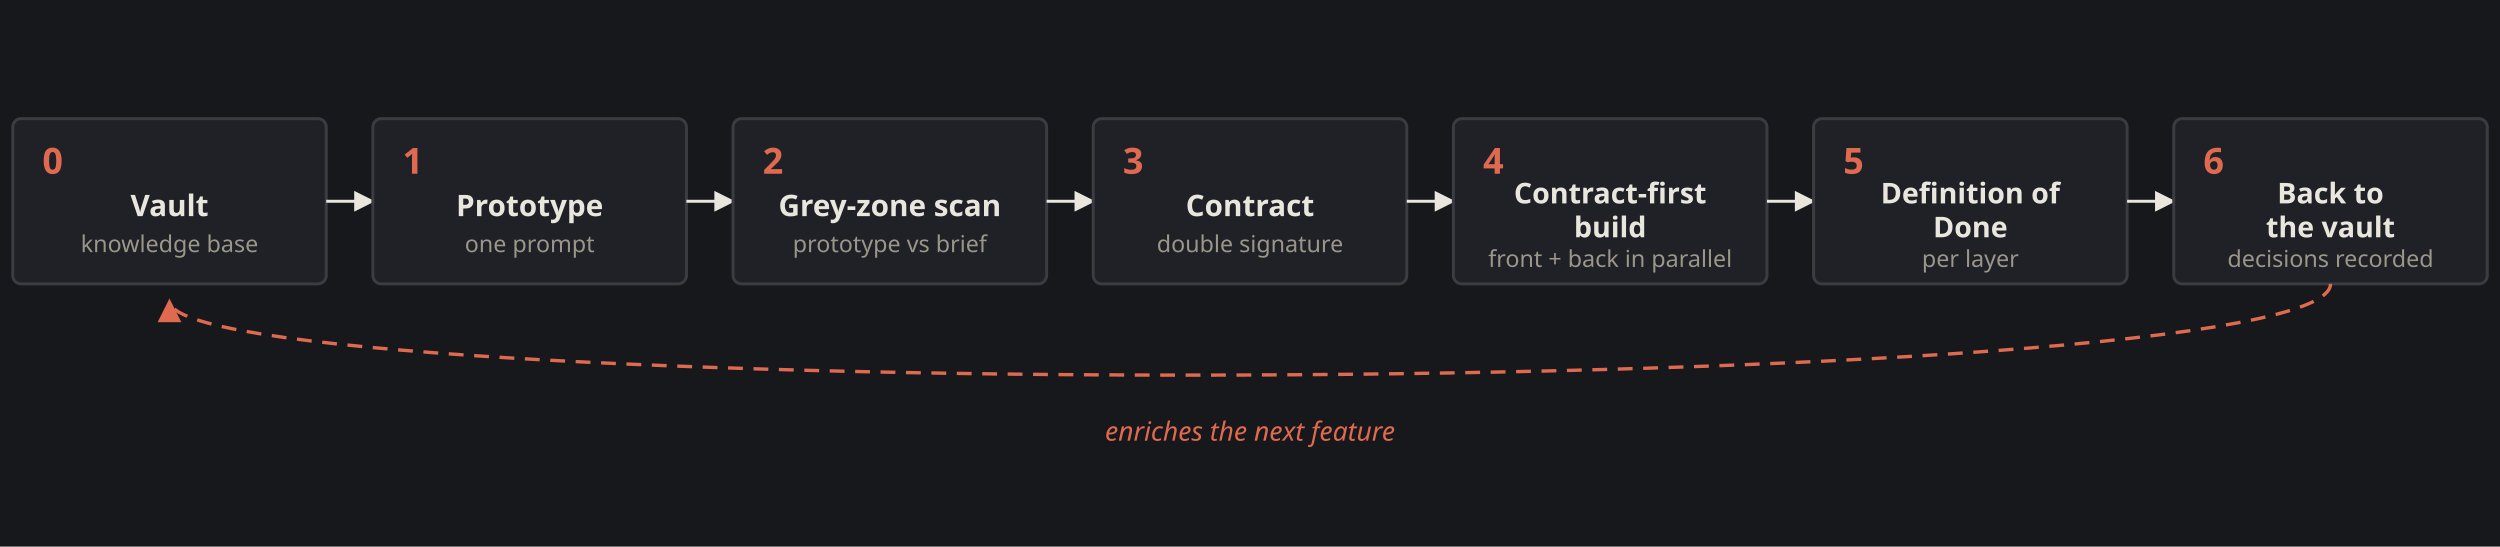
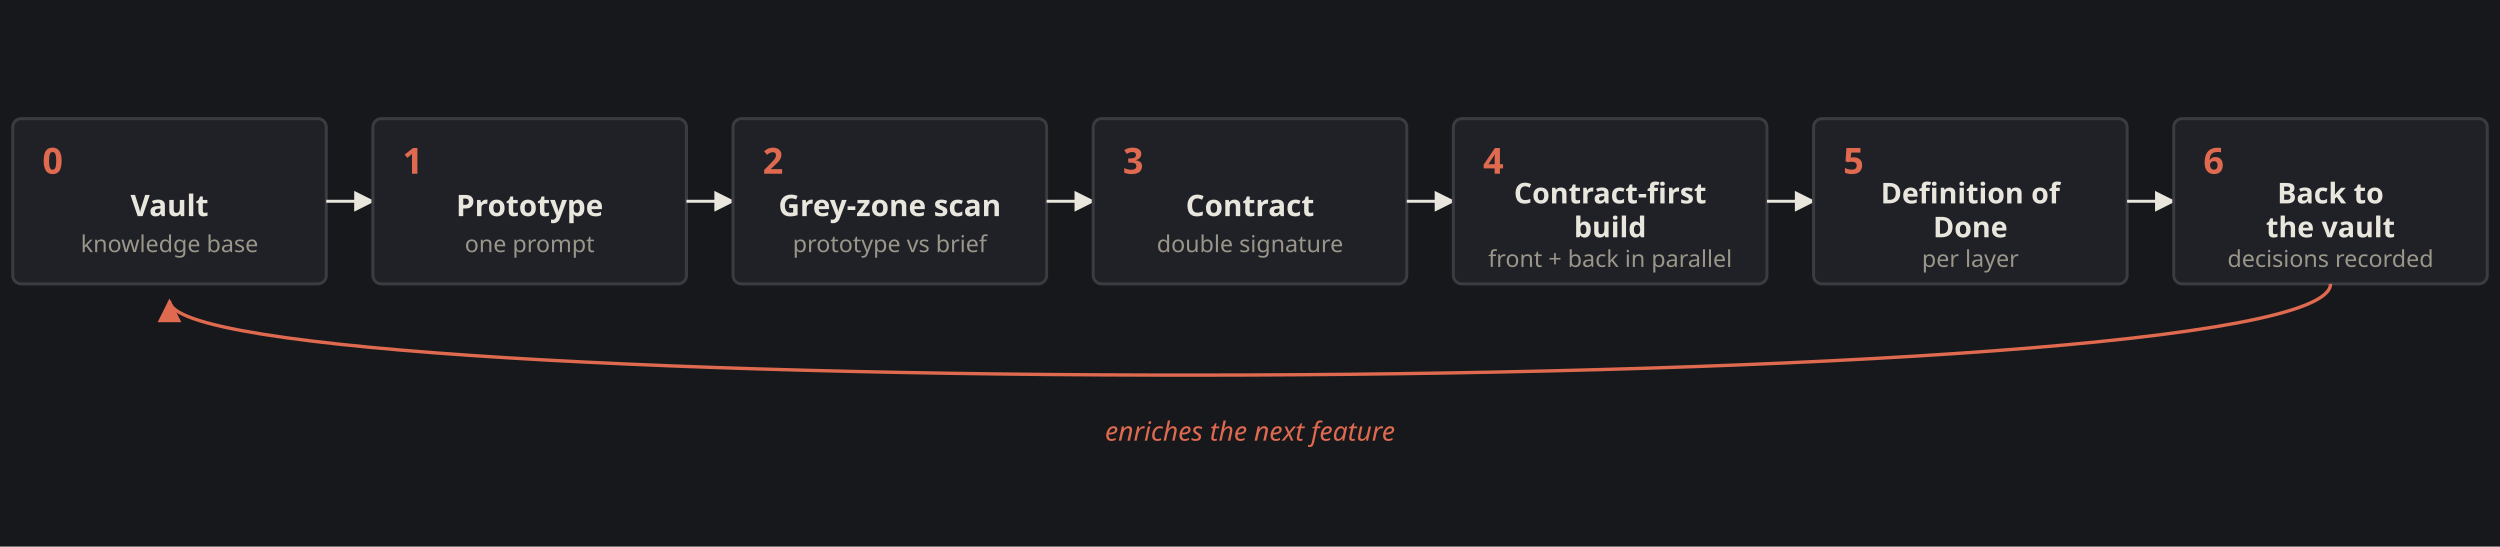
<svg xmlns="http://www.w3.org/2000/svg" viewBox="0 0 1180 258" font-family="'Avenir Next','Segoe UI',system-ui,sans-serif">
  <rect width="1180" height="258" fill="#17181B" />
  <defs>
    <marker id="a" viewBox="0 0 10 10" refX="9" refY="5" markerWidth="7" markerHeight="7" orient="auto">
      <path d="M0 0 L10 5 L0 10 z" fill="#E9E6DE" />
    </marker>
    <marker id="ar" viewBox="0 0 10 10" refX="9" refY="5" markerWidth="7" markerHeight="7" orient="auto">
      <path d="M0 0 L10 5 L0 10 z" fill="#E06A50" />
    </marker>
  </defs>
  <rect x="6" y="56" width="148" height="78" rx="4" fill="#1F2126" stroke="#3A3C42" stroke-width="1.4" />
  <text x="20" y="82" font-size="17" font-weight="700" fill="#E06A50">0</text>
  <text x="80" y="102" font-size="14" font-weight="600" fill="#E9E6DE" text-anchor="middle">Vault</text>
  <text x="80" y="119" font-size="11" fill="#9B968A" text-anchor="middle">knowledge base</text>
  <line x1="154" y1="95" x2="176" y2="95" stroke="#E9E6DE" stroke-width="1.4" marker-end="url(#a)" />
  <rect x="176" y="56" width="148" height="78" rx="4" fill="#1F2126" stroke="#3A3C42" stroke-width="1.4" />
  <text x="190" y="82" font-size="17" font-weight="700" fill="#E06A50">1</text>
  <text x="250" y="102" font-size="14" font-weight="600" fill="#E9E6DE" text-anchor="middle">Prototype</text>
  <text x="250" y="119" font-size="11" fill="#9B968A" text-anchor="middle">one prompt</text>
  <line x1="324" y1="95" x2="346" y2="95" stroke="#E9E6DE" stroke-width="1.4" marker-end="url(#a)" />
  <rect x="346" y="56" width="148" height="78" rx="4" fill="#1F2126" stroke="#3A3C42" stroke-width="1.4" />
  <text x="360" y="82" font-size="17" font-weight="700" fill="#E06A50">2</text>
  <text x="420" y="102" font-size="14" font-weight="600" fill="#E9E6DE" text-anchor="middle">Grey-zone scan</text>
  <text x="420" y="119" font-size="11" fill="#9B968A" text-anchor="middle">prototype vs brief</text>
  <line x1="494" y1="95" x2="516" y2="95" stroke="#E9E6DE" stroke-width="1.4" marker-end="url(#a)" />
  <rect x="516" y="56" width="148" height="78" rx="4" fill="#1F2126" stroke="#3A3C42" stroke-width="1.4" />
  <text x="530" y="82" font-size="17" font-weight="700" fill="#E06A50">3</text>
  <text x="590" y="102" font-size="14" font-weight="600" fill="#E9E6DE" text-anchor="middle">Contract</text>
  <text x="590" y="119" font-size="11" fill="#9B968A" text-anchor="middle">double signature</text>
  <line x1="664" y1="95" x2="686" y2="95" stroke="#E9E6DE" stroke-width="1.4" marker-end="url(#a)" />
  <rect x="686" y="56" width="148" height="78" rx="4" fill="#1F2126" stroke="#3A3C42" stroke-width="1.4" />
  <text x="700" y="82" font-size="17" font-weight="700" fill="#E06A50">4</text>
  <text x="760" y="96" font-size="13.5" font-weight="600" fill="#E9E6DE" text-anchor="middle">Contract-first</text>
  <text x="760" y="112" font-size="13.5" font-weight="600" fill="#E9E6DE" text-anchor="middle">build</text>
  <text x="760" y="126" font-size="11" fill="#9B968A" text-anchor="middle">front + back in parallel</text>
  <line x1="834" y1="95" x2="856" y2="95" stroke="#E9E6DE" stroke-width="1.4" marker-end="url(#a)" />
  <rect x="856" y="56" width="148" height="78" rx="4" fill="#1F2126" stroke="#3A3C42" stroke-width="1.4" />
  <text x="870" y="82" font-size="17" font-weight="700" fill="#E06A50">5</text>
  <text x="930" y="96" font-size="13.5" font-weight="600" fill="#E9E6DE" text-anchor="middle">Definition of</text>
  <text x="930" y="112" font-size="13.5" font-weight="600" fill="#E9E6DE" text-anchor="middle">Done</text>
  <text x="930" y="126" font-size="11" fill="#9B968A" text-anchor="middle">per layer</text>
  <line x1="1004" y1="95" x2="1026" y2="95" stroke="#E9E6DE" stroke-width="1.4" marker-end="url(#a)" />
  <rect x="1026" y="56" width="148" height="78" rx="4" fill="#1F2126" stroke="#3A3C42" stroke-width="1.4" />
  <text x="1040" y="82" font-size="17" font-weight="700" fill="#E06A50">6</text>
  <text x="1100" y="96" font-size="13.5" font-weight="600" fill="#E9E6DE" text-anchor="middle">Back to</text>
  <text x="1100" y="112" font-size="13.5" font-weight="600" fill="#E9E6DE" text-anchor="middle">the vault</text>
  <text x="1100" y="126" font-size="11" fill="#9B968A" text-anchor="middle">decisions recorded</text>
-   <path d="M 1100 134 C 1100 190, 80 190, 80 142" fill="none" stroke="#E06A50" stroke-width="1.6" stroke-dasharray="7 5" marker-end="url(#ar)" />
+   <path d="M 1100 134 C 1100 190, 80 190, 80 142" fill="none" stroke="#E06A50" stroke-width="1.6" marker-end="url(#ar)" />
  <text x="590" y="208" font-size="12.5" fill="#E06A50" text-anchor="middle" font-style="italic">enriches the next feature</text>
</svg>
